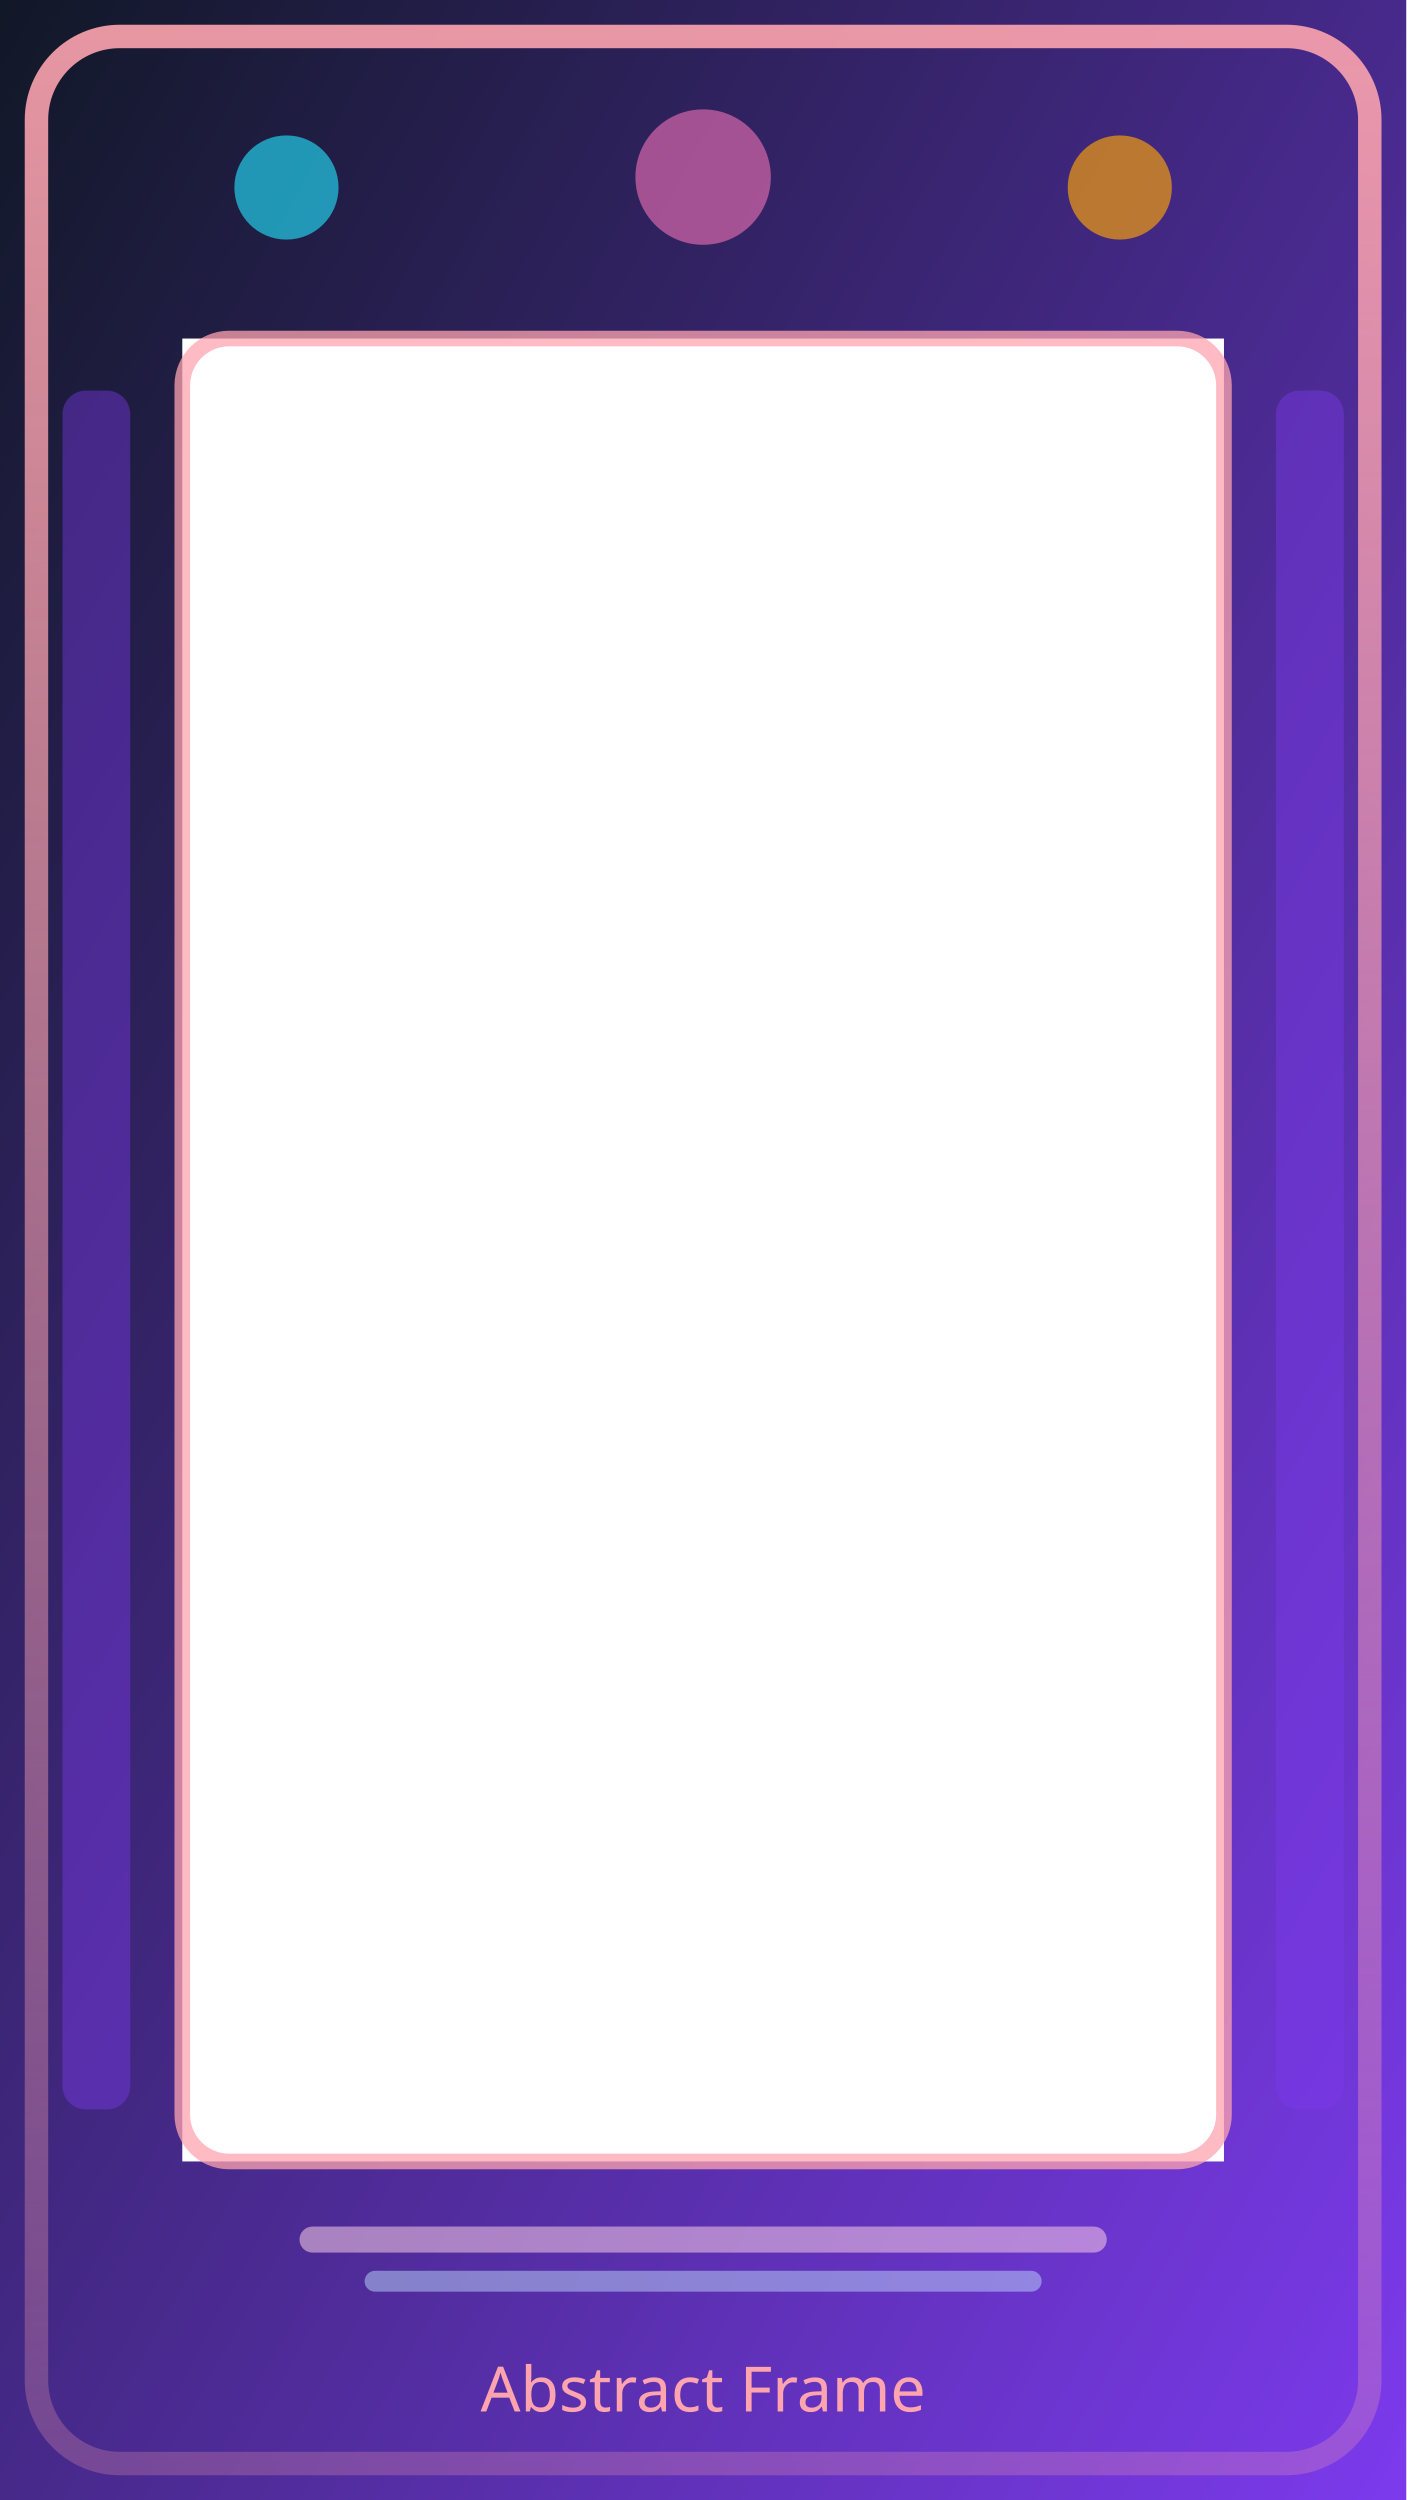
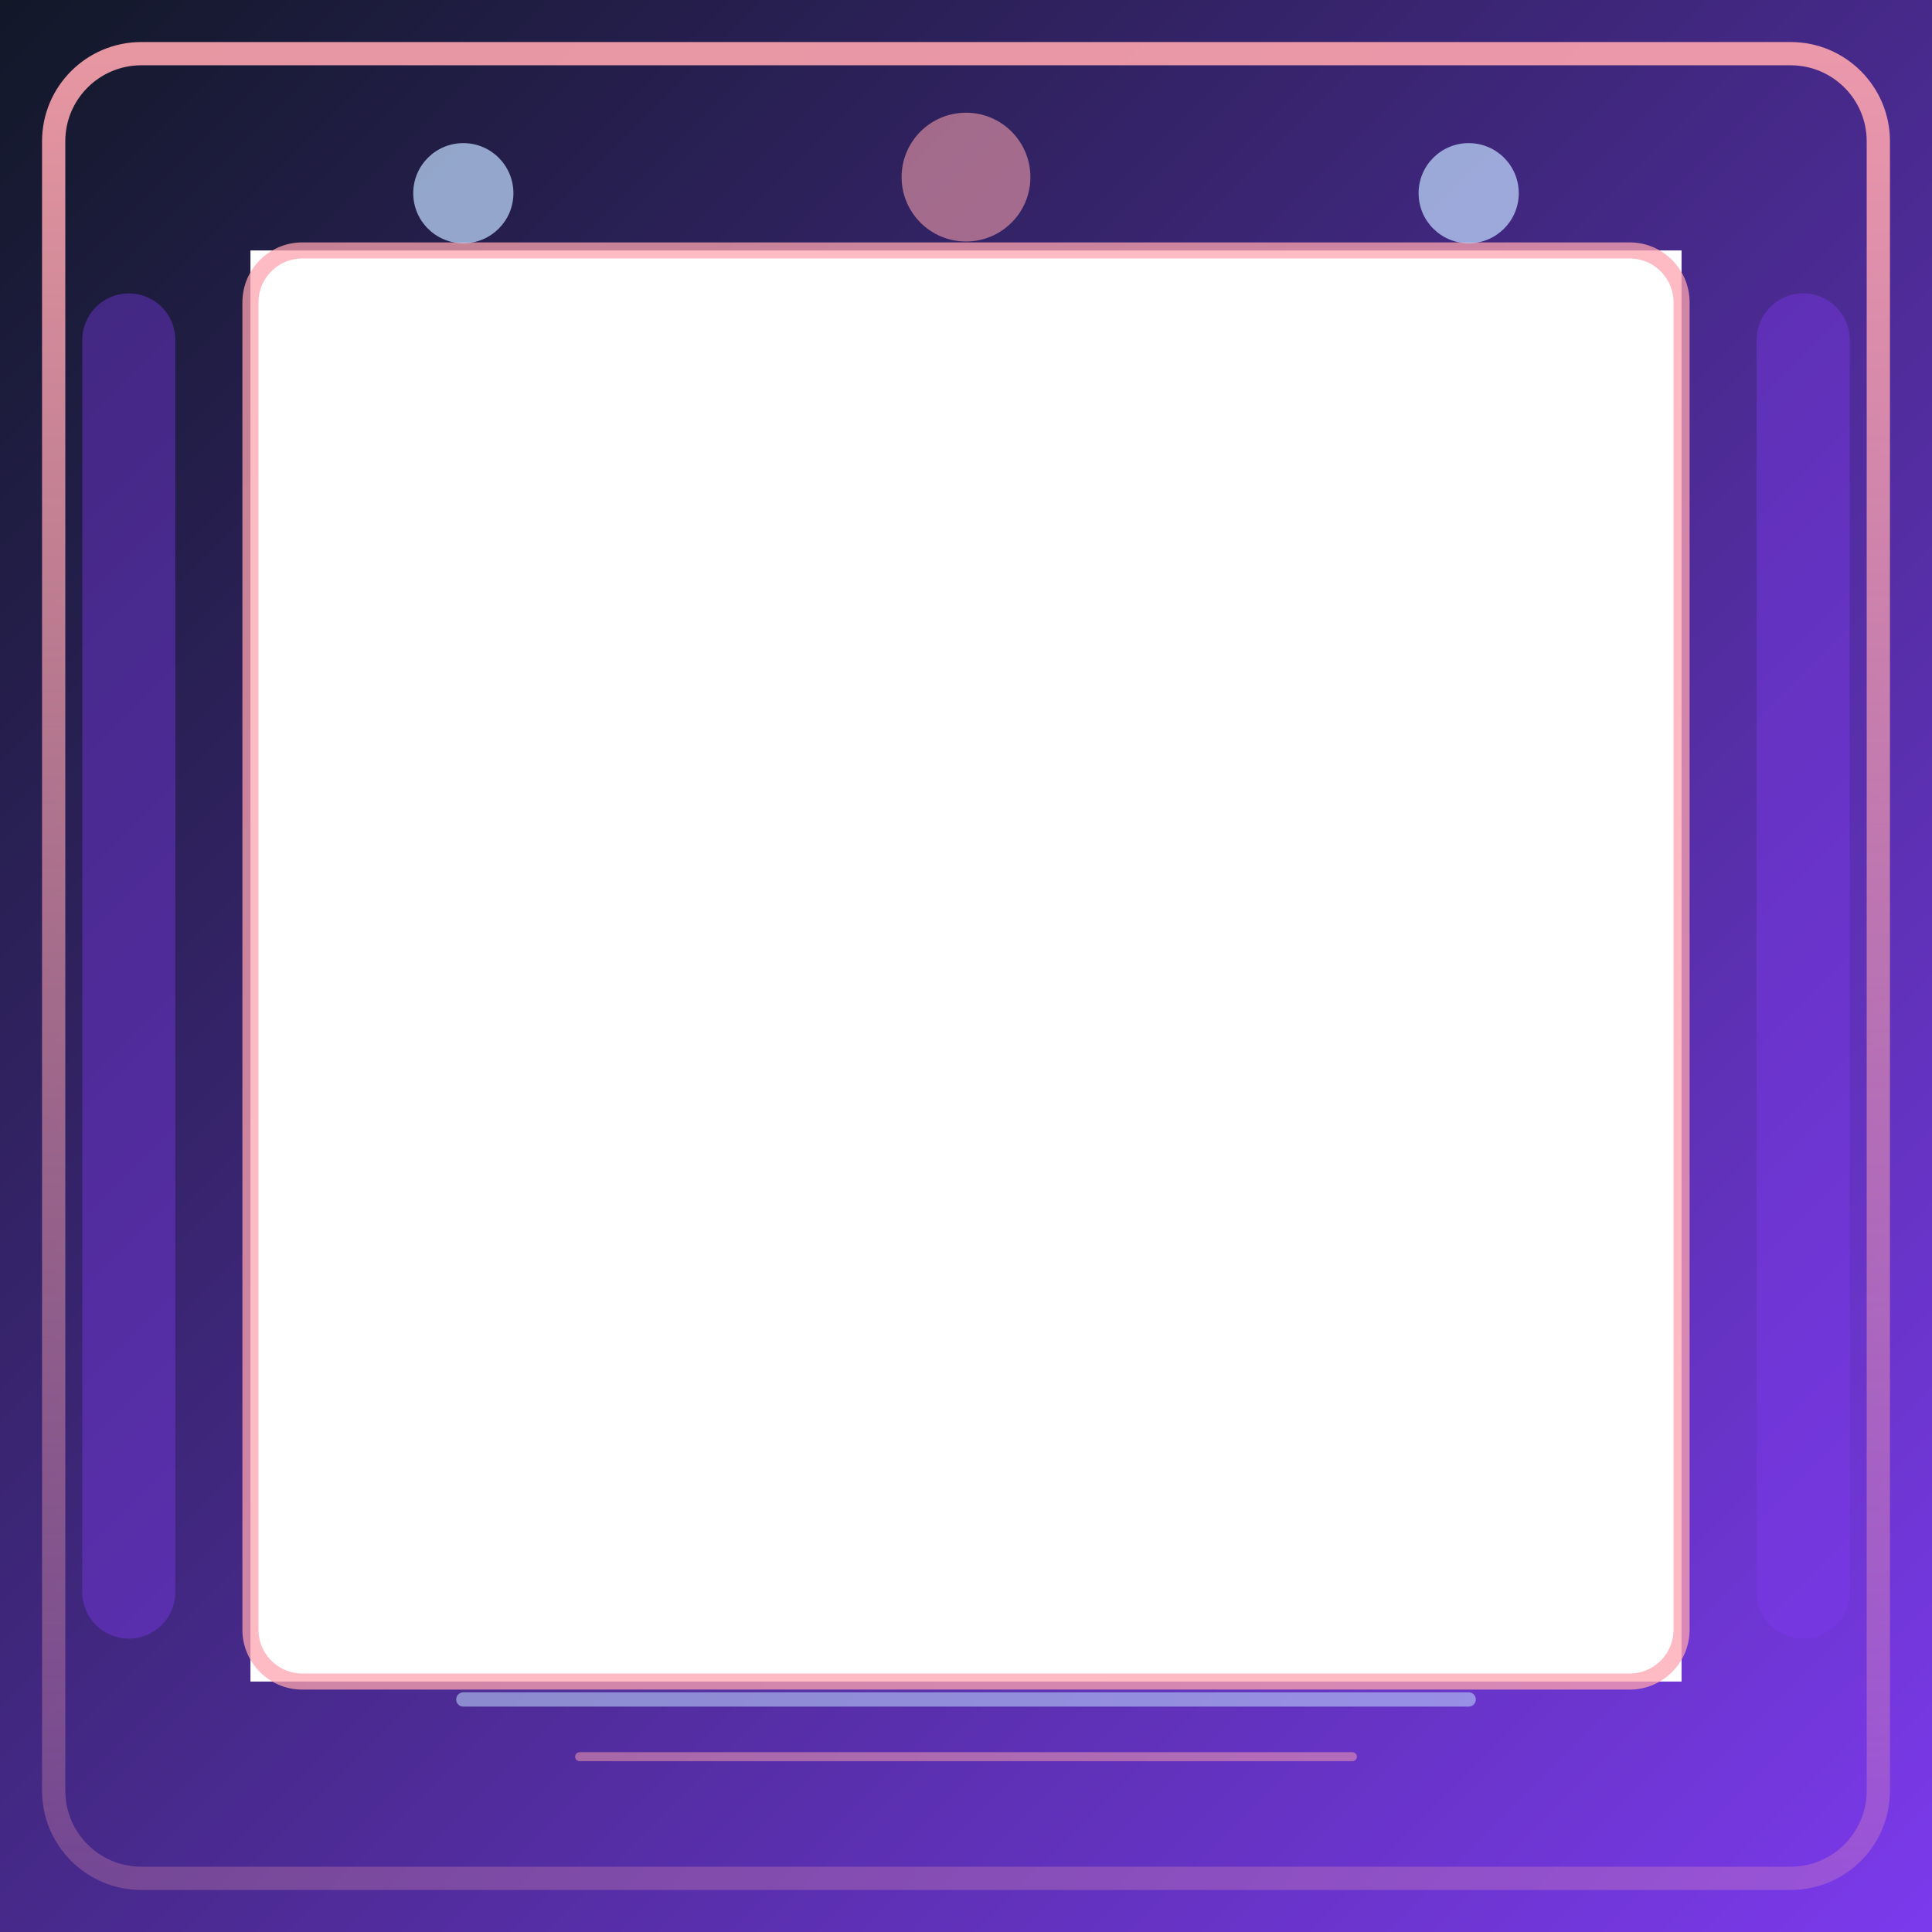
- <svg xmlns="http://www.w3.org/2000/svg" viewBox="0 0 1080 1920" width="1080" height="1920">
+ <svg xmlns="http://www.w3.org/2000/svg" viewBox="0 0 1080 1080" width="1080" height="1080">
  <defs>
    <linearGradient id="frameFill" x1="0" y1="0" x2="1" y2="1">
      <stop offset="0%" stop-color="#111827" />
      <stop offset="100%" stop-color="#7c3aed" />
    </linearGradient>
    <linearGradient id="edgeGlow" x1="0" y1="0" x2="0" y2="1">
      <stop offset="0%" stop-color="#fda4af" stop-opacity="0.9" />
      <stop offset="100%" stop-color="#fda4af" stop-opacity="0.25" />
    </linearGradient>
  </defs>
-   <path d="M0 0H1080V1920H0Z M140 260H940V1660H140Z" fill="url(#frameFill)" fill-rule="evenodd" />
-   <rect x="28" y="28" width="1024" height="1864" rx="64" fill="none" stroke="url(#edgeGlow)" stroke-width="18" />
-   <rect x="140" y="260" width="800" height="1400" rx="36" fill="none" stroke="#fda4af" stroke-opacity="0.75" stroke-width="12" />
-   <rect x="48" y="300" width="52" height="1320" rx="18" fill="#7c3aed" opacity="0.42" />
-   <rect x="980" y="300" width="52" height="1320" rx="18" fill="#7c3aed" opacity="0.42" />
-   <g opacity="0.96">
-     <circle cx="220" cy="144" r="40" fill="#22d3ee" opacity="0.7" />
-     <circle cx="540" cy="136" r="52" fill="#f472b6" opacity="0.62" />
-     <circle cx="860" cy="144" r="40" fill="#f59e0b" opacity="0.7" />
-     <rect x="230" y="1710" width="620" height="20" rx="10" fill="#fbcfe8" opacity="0.55" />
-     <rect x="280" y="1744" width="520" height="16" rx="8" fill="#bfdbfe" opacity="0.5" />
-   </g>
-   <text x="540" y="1852" text-anchor="middle" font-size="48" font-family="Verdana" fill="#fda4af">Abstract Frame</text>
+   <path d="M0 0H1080V1080H0Z M140 140H940V940H140Z" fill="url(#frameFill)" fill-rule="evenodd" />
+   <rect x="30" y="30" width="1020" height="1020" rx="49" fill="none" stroke="url(#edgeGlow)" stroke-width="13" />
+   <rect x="140" y="140" width="800" height="800" rx="29" fill="none" stroke="#fda4af" stroke-opacity="0.75" stroke-width="9" />
+   <rect x="46" y="164" width="52" height="752" rx="26" fill="#7c3aed" opacity="0.4" />
+   <rect x="982" y="164" width="52" height="752" rx="26" fill="#7c3aed" opacity="0.4" />
+   <circle cx="259" cy="108" r="28" fill="#bfdbfe" opacity="0.72" />
+   <circle cx="540" cy="99" r="36" fill="#fda4af" opacity="0.56" />
+   <circle cx="821" cy="108" r="28" fill="#bfdbfe" opacity="0.72" />
+   <line x1="259" y1="950" x2="821" y2="950" stroke="#bfdbfe" stroke-width="8" stroke-linecap="round" opacity="0.55" />
+   <line x1="324" y1="982" x2="756" y2="982" stroke="#fda4af" stroke-width="5" stroke-linecap="round" opacity="0.5" />
</svg>
